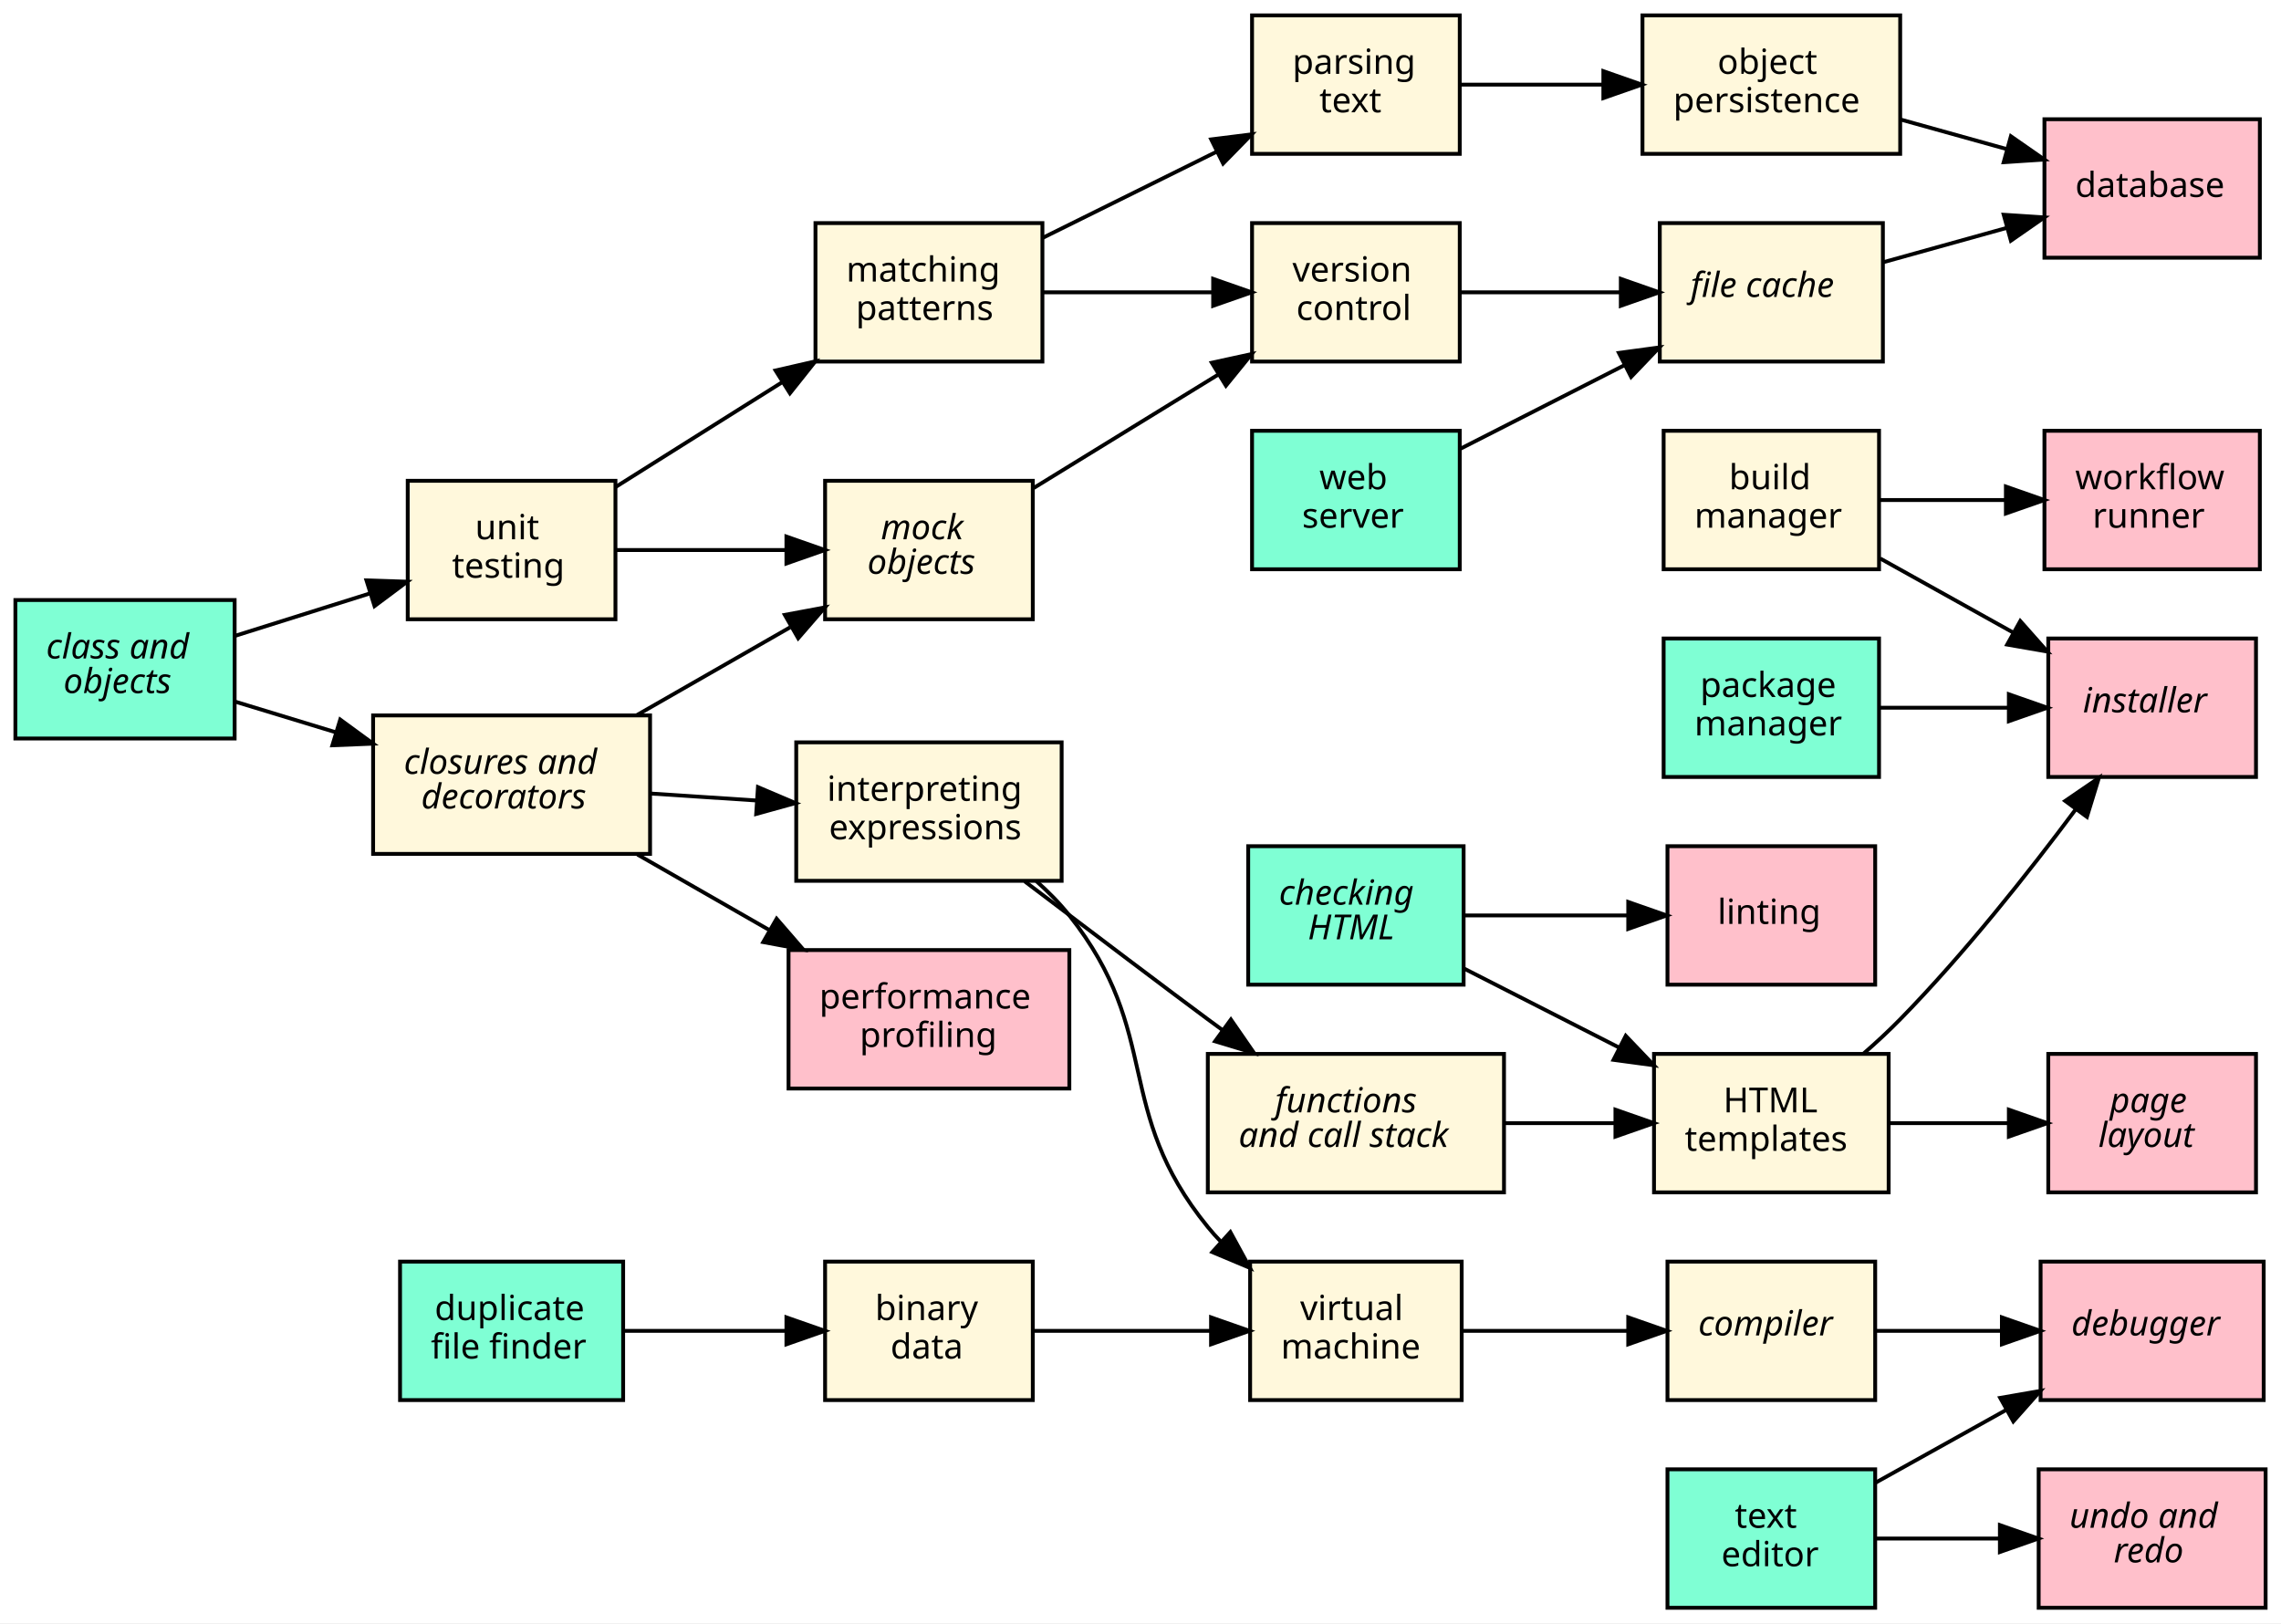
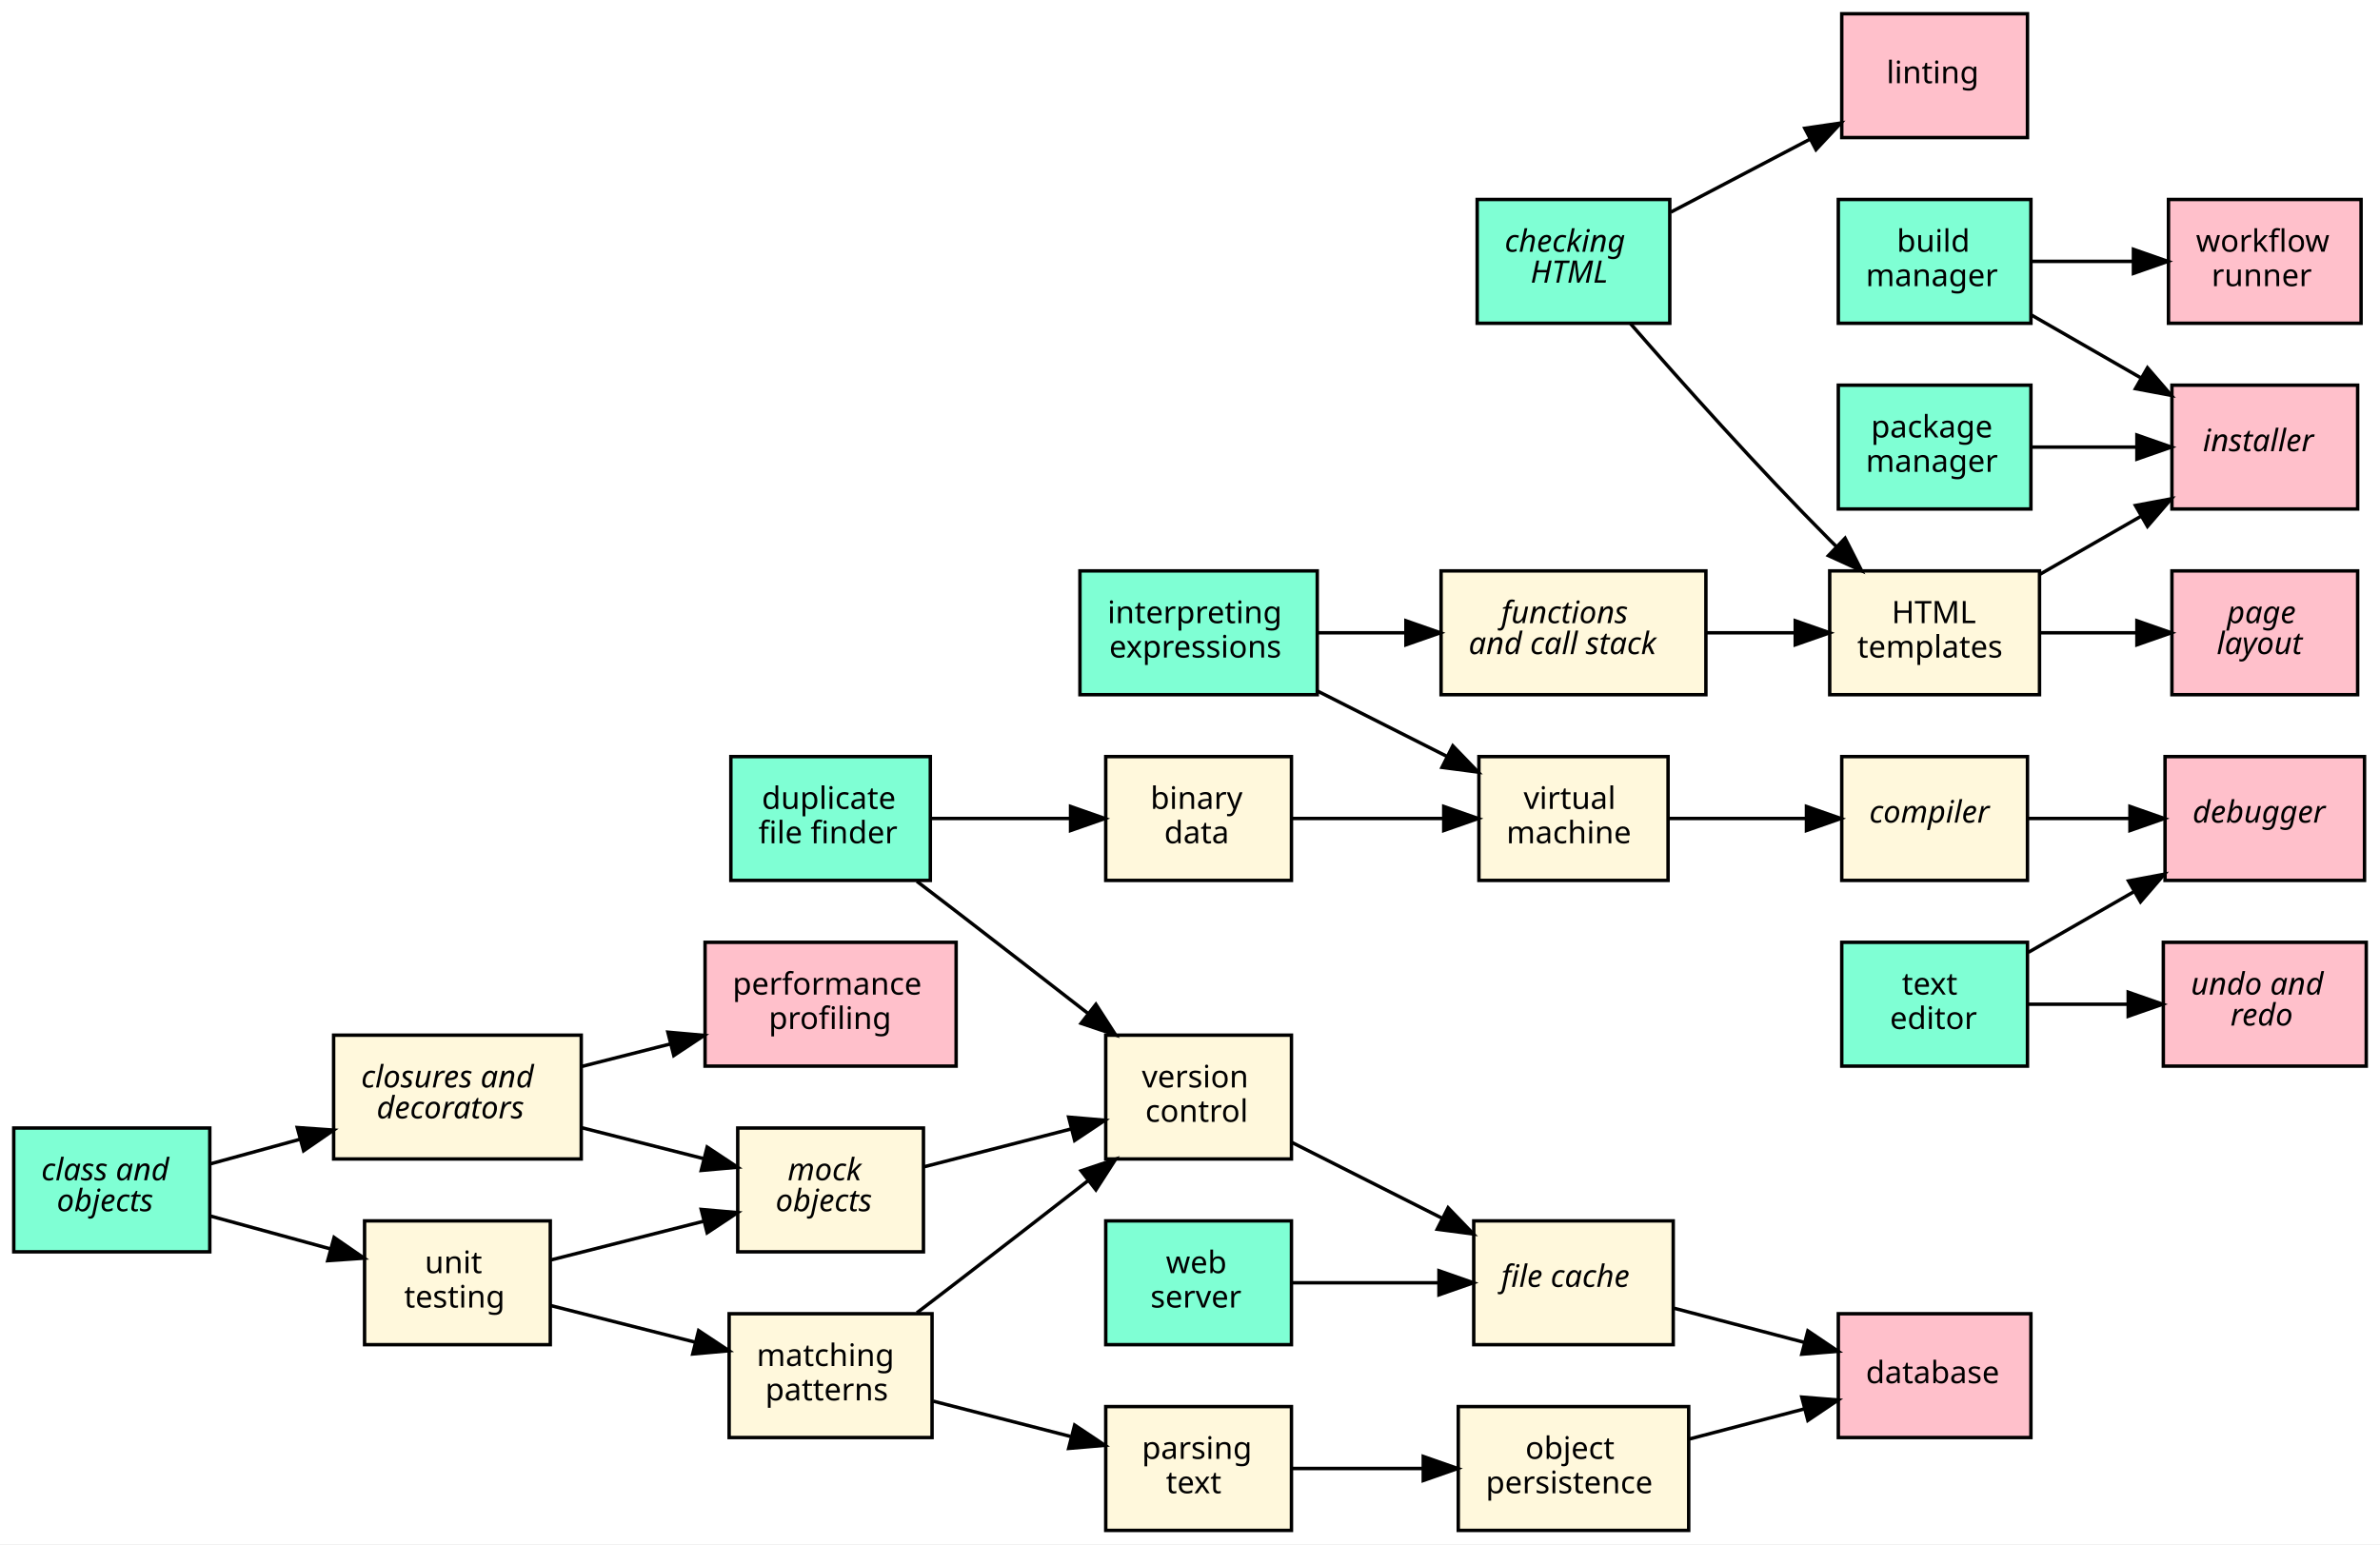
- <svg xmlns="http://www.w3.org/2000/svg" width="593pt" height="422pt" viewBox="0.00 0.00 593.00 422.00">
-   <g id="graph0" class="graph" transform="scale(1 1) rotate(0) translate(4 418)">
-     <polygon fill="white" stroke="none" points="-4,4 -4,-418 589,-418 589,4 -4,4" />
+ <svg xmlns="http://www.w3.org/2000/svg" width="692pt" height="449pt" viewBox="0.00 0.00 692.00 449.00">
+   <g id="graph0" class="graph" transform="scale(1 1) rotate(0) translate(4 445)">
+     <polygon fill="white" stroke="none" points="-4,4 -4,-445 688,-445 688,4 -4,4" />
    <g id="node1" class="node">
-       <polygon fill="cornsilk" stroke="black" points="375.5,-360 321.5,-360 321.5,-324 375.5,-324 375.5,-360" />
-       <text text-anchor="start" x="332" y="-344.8" font-family="Verdana" font-size="9.00">version</text>
-       <text text-anchor="start" x="333" y="-334.8" font-family="Verdana" font-size="9.00">control</text>
+       <polygon fill="cornsilk" stroke="black" points="371.5,-144 317.5,-144 317.5,-108 371.5,-108 371.5,-144" />
+       <text text-anchor="start" x="328" y="-128.8" font-family="Verdana" font-size="9.00">version</text>
+       <text text-anchor="start" x="329" y="-118.8" font-family="Verdana" font-size="9.00">control</text>
+     </g>
+     <g id="node9" class="node">
+       <polygon fill="aquamarine" stroke="black" points="266.5,-225 208.5,-225 208.5,-189 266.5,-189 266.5,-225" />
+       <text text-anchor="start" x="217.5" y="-209.8" font-family="Verdana" font-size="9.00">duplicate</text>
+       <text text-anchor="start" x="216.5" y="-199.8" font-family="Verdana" font-size="9.00">file finder</text>
+     </g>
+     <g id="edge1" class="edge">
+       <path fill="none" stroke="black" d="M312.42,-150.26C300.43,-159.59 286.6,-170.31 274,-180 270.32,-182.83 266.41,-185.82 262.59,-188.73" />
+       <polygon fill="black" stroke="black" points="314.64,-152.97 320.38,-144.06 310.34,-147.44 314.64,-152.97" />
    </g>
    <g id="node13" class="node">
-       <polygon fill="cornsilk" stroke="black" points="267,-360 208,-360 208,-324 267,-324 267,-360" />
-       <text text-anchor="start" x="216" y="-344.8" font-family="Verdana" font-size="9.00">matching</text>
-       <text text-anchor="start" x="218.5" y="-334.8" font-family="Verdana" font-size="9.00">patterns</text>
-     </g>
-     <g id="edge1" class="edge">
-       <path fill="none" stroke="black" d="M311.32,-342C296.93,-342 280.61,-342 267.07,-342" />
-       <polygon fill="black" stroke="black" points="311.39,-345.5 321.39,-342 311.39,-338.5 311.39,-345.5" />
+       <polygon fill="cornsilk" stroke="black" points="267,-63 208,-63 208,-27 267,-27 267,-63" />
+       <text text-anchor="start" x="216" y="-47.8" font-family="Verdana" font-size="9.00">matching</text>
+       <text text-anchor="start" x="218.5" y="-37.8" font-family="Verdana" font-size="9.00">patterns</text>
+     </g>
+     <g id="edge2" class="edge">
+       <path fill="none" stroke="black" d="M312.42,-101.74C300.43,-92.41 286.6,-81.69 274,-72 270.32,-69.17 266.41,-66.18 262.59,-63.27" />
+       <polygon fill="black" stroke="black" points="310.34,-104.56 320.38,-107.94 314.64,-99.03 310.34,-104.56" />
    </g>
    <g id="node19" class="node">
-       <polygon fill="cornsilk" stroke="black" points="264.5,-293 210.5,-293 210.5,-257 264.5,-257 264.5,-293" />
-       <text text-anchor="start" x="225" y="-277.8" font-family="Verdana" font-style="italic" font-size="9.00">mock</text>
-       <text text-anchor="start" x="221.5" y="-268.8" font-family="Verdana" font-style="italic" font-size="9.00">objects</text>
-     </g>
-     <g id="edge2" class="edge">
-       <path fill="none" stroke="black" d="M312.59,-320.54C297.07,-311 279.12,-299.97 264.77,-291.15" />
-       <polygon fill="black" stroke="black" points="311.04,-323.7 321.39,-325.95 314.71,-317.73 311.04,-323.7" />
+       <polygon fill="cornsilk" stroke="black" points="264.5,-117 210.5,-117 210.5,-81 264.5,-81 264.5,-117" />
+       <text text-anchor="start" x="225" y="-101.8" font-family="Verdana" font-style="italic" font-size="9.00">mock</text>
+       <text text-anchor="start" x="221.5" y="-92.8" font-family="Verdana" font-style="italic" font-size="9.00">objects</text>
+     </g>
+     <g id="edge3" class="edge">
+       <path fill="none" stroke="black" d="M307.44,-116.73C293.42,-113.12 277.66,-109.07 264.75,-105.75" />
+       <polygon fill="black" stroke="black" points="306.72,-120.16 317.27,-119.26 308.46,-113.38 306.72,-120.16" />
    </g>
    <g id="node2" class="node">
-       <polygon fill="cornsilk" stroke="black" points="264.5,-90 210.5,-90 210.5,-54 264.5,-54 264.5,-90" />
-       <text text-anchor="start" x="223.5" y="-74.8" font-family="Verdana" font-size="9.00">binary</text>
-       <text text-anchor="start" x="227.5" y="-64.8" font-family="Verdana" font-size="9.00">data</text>
-     </g>
-     <g id="node9" class="node">
-       <polygon fill="aquamarine" stroke="black" points="158,-90 100,-90 100,-54 158,-54 158,-90" />
-       <text text-anchor="start" x="109" y="-74.8" font-family="Verdana" font-size="9.00">duplicate</text>
-       <text text-anchor="start" x="108" y="-64.8" font-family="Verdana" font-size="9.00">file finder</text>
-     </g>
-     <g id="edge3" class="edge">
-       <path fill="none" stroke="black" d="M200.29,-72C186.48,-72 170.96,-72 158.02,-72" />
-       <polygon fill="black" stroke="black" points="200.45,-75.5 210.45,-72 200.45,-68.5 200.45,-75.5" />
+       <polygon fill="cornsilk" stroke="black" points="371.5,-225 317.5,-225 317.5,-189 371.5,-189 371.5,-225" />
+       <text text-anchor="start" x="330.5" y="-209.8" font-family="Verdana" font-size="9.00">binary</text>
+       <text text-anchor="start" x="334.5" y="-199.8" font-family="Verdana" font-size="9.00">data</text>
+     </g>
+     <g id="edge4" class="edge">
+       <path fill="none" stroke="black" d="M307.04,-207C293.78,-207 279.02,-207 266.6,-207" />
+       <polygon fill="black" stroke="black" points="307.27,-210.5 317.27,-207 307.27,-203.5 307.27,-210.5" />
    </g>
    <g id="node3" class="node">
-       <polygon fill="cornsilk" stroke="black" points="484.5,-306 428.5,-306 428.5,-270 484.5,-270 484.5,-306" />
-       <text text-anchor="start" x="445.5" y="-290.8" font-family="Verdana" font-size="9.00">build</text>
-       <text text-anchor="start" x="436.5" y="-280.8" font-family="Verdana" font-size="9.00">manager</text>
+       <polygon fill="aquamarine" stroke="black" points="586.5,-387 530.5,-387 530.5,-351 586.5,-351 586.5,-387" />
+       <text text-anchor="start" x="547.5" y="-371.8" font-family="Verdana" font-size="9.00">build</text>
+       <text text-anchor="start" x="538.5" y="-361.8" font-family="Verdana" font-size="9.00">manager</text>
    </g>
    <g id="node4" class="node">
-       <polygon fill="cornsilk" stroke="black" points="485.5,-360 427.5,-360 427.5,-324 485.5,-324 485.5,-360" />
-       <text text-anchor="start" x="435.5" y="-340.8" font-family="Verdana" font-style="italic" font-size="9.00">file cache</text>
-     </g>
-     <g id="edge4" class="edge">
-       <path fill="none" stroke="black" d="M417.16,-342C403.35,-342 388.1,-342 375.57,-342" />
-       <polygon fill="black" stroke="black" points="417.37,-345.5 427.37,-342 417.37,-338.5 417.37,-345.5" />
+       <polygon fill="cornsilk" stroke="black" points="482.5,-90 424.5,-90 424.5,-54 482.5,-54 482.5,-90" />
+       <text text-anchor="start" x="432.5" y="-70.8" font-family="Verdana" font-style="italic" font-size="9.00">file cache</text>
+     </g>
+     <g id="edge5" class="edge">
+       <path fill="none" stroke="black" d="M415.23,-90.81C400.83,-98.08 384.7,-106.21 371.59,-112.83" />
+       <polygon fill="black" stroke="black" points="417.04,-93.82 424.39,-86.19 413.88,-87.57 417.04,-93.82" />
    </g>
    <g id="node25" class="node">
-       <polygon fill="aquamarine" stroke="black" points="375.5,-306 321.5,-306 321.5,-270 375.5,-270 375.5,-306" />
-       <text text-anchor="start" x="339" y="-290.8" font-family="Verdana" font-size="9.00">web</text>
-       <text text-anchor="start" x="334.5" y="-280.8" font-family="Verdana" font-size="9.00">server</text>
-     </g>
-     <g id="edge5" class="edge">
-       <path fill="none" stroke="black" d="M418.38,-323.09C404.25,-315.89 388.46,-307.85 375.57,-301.28" />
-       <polygon fill="black" stroke="black" points="416.87,-326.25 427.37,-327.67 420.05,-320.01 416.87,-326.25" />
+       <polygon fill="aquamarine" stroke="black" points="371.5,-90 317.5,-90 317.5,-54 371.5,-54 371.5,-90" />
+       <text text-anchor="start" x="335" y="-74.8" font-family="Verdana" font-size="9.00">web</text>
+       <text text-anchor="start" x="330.5" y="-64.8" font-family="Verdana" font-size="9.00">server</text>
+     </g>
+     <g id="edge6" class="edge">
+       <path fill="none" stroke="black" d="M413.99,-72C399.91,-72 384.33,-72 371.59,-72" />
+       <polygon fill="black" stroke="black" points="414.39,-75.5 424.39,-72 414.39,-68.5 414.39,-75.5" />
    </g>
    <g id="node5" class="node">
-       <polygon fill="aquamarine" stroke="black" points="376.5,-198 320.5,-198 320.5,-162 376.5,-162 376.5,-198" />
-       <text text-anchor="start" x="328.5" y="-182.8" font-family="Verdana" font-style="italic" font-size="9.00">checking</text>
-       <text text-anchor="start" x="336" y="-173.8" font-family="Verdana" font-style="italic" font-size="9.00">HTML</text>
+       <polygon fill="aquamarine" stroke="black" points="481.5,-387 425.5,-387 425.5,-351 481.5,-351 481.5,-387" />
+       <text text-anchor="start" x="433.5" y="-371.8" font-family="Verdana" font-style="italic" font-size="9.00">checking</text>
+       <text text-anchor="start" x="441" y="-362.8" font-family="Verdana" font-style="italic" font-size="9.00">HTML</text>
    </g>
    <g id="node6" class="node">
-       <polygon fill="cornsilk" stroke="black" points="483.5,-90 429.5,-90 429.5,-54 483.5,-54 483.5,-90" />
-       <text text-anchor="start" x="437.5" y="-70.8" font-family="Verdana" font-style="italic" font-size="9.00">compiler</text>
+       <polygon fill="cornsilk" stroke="black" points="585.5,-225 531.5,-225 531.5,-189 585.5,-189 585.5,-225" />
+       <text text-anchor="start" x="539.5" y="-205.8" font-family="Verdana" font-style="italic" font-size="9.00">compiler</text>
    </g>
    <g id="node29" class="node">
-       <polygon fill="cornsilk" stroke="black" points="376,-90 321,-90 321,-54 376,-54 376,-90" />
-       <text text-anchor="start" x="334" y="-74.8" font-family="Verdana" font-size="9.00">virtual</text>
-       <text text-anchor="start" x="329" y="-64.8" font-family="Verdana" font-size="9.00">machine</text>
-     </g>
-     <g id="edge6" class="edge">
-       <path fill="none" stroke="black" d="M418.95,-72C404.88,-72 389.1,-72 376.14,-72" />
-       <polygon fill="black" stroke="black" points="419.3,-75.5 429.3,-72 419.3,-68.5 419.3,-75.5" />
+       <polygon fill="cornsilk" stroke="black" points="481,-225 426,-225 426,-189 481,-189 481,-225" />
+       <text text-anchor="start" x="439" y="-209.8" font-family="Verdana" font-size="9.00">virtual</text>
+       <text text-anchor="start" x="434" y="-199.8" font-family="Verdana" font-size="9.00">machine</text>
+     </g>
+     <g id="edge7" class="edge">
+       <path fill="none" stroke="black" d="M521.05,-207C507.87,-207 493.24,-207 481.07,-207" />
+       <polygon fill="black" stroke="black" points="521.24,-210.5 531.24,-207 521.24,-203.5 521.24,-210.5" />
    </g>
    <g id="node7" class="node">
-       <polygon fill="pink" stroke="black" points="584.5,-90 526.5,-90 526.5,-54 584.5,-54 584.5,-90" />
-       <text text-anchor="start" x="534.5" y="-70.8" font-family="Verdana" font-style="italic" font-size="9.00">debugger</text>
+       <polygon fill="pink" stroke="black" points="683.5,-225 625.5,-225 625.5,-189 683.5,-189 683.5,-225" />
+       <text text-anchor="start" x="633.5" y="-205.8" font-family="Verdana" font-style="italic" font-size="9.00">debugger</text>
+     </g>
+     <g id="edge10" class="edge">
+       <path fill="none" stroke="black" d="M615.24,-207C605.34,-207 594.89,-207 585.75,-207" />
+       <polygon fill="black" stroke="black" points="615.3,-210.5 625.3,-207 615.3,-203.5 615.3,-210.5" />
+     </g>
+     <g id="node10" class="node">
+       <polygon fill="aquamarine" stroke="black" points="585.5,-171 531.5,-171 531.5,-135 585.5,-135 585.5,-171" />
+       <text text-anchor="start" x="549" y="-155.8" font-family="Verdana" font-size="9.00">text</text>
+       <text text-anchor="start" x="545.5" y="-145.8" font-family="Verdana" font-size="9.00">editor</text>
+     </g>
+     <g id="edge11" class="edge">
+       <path fill="none" stroke="black" d="M616.49,-185.74C606.22,-179.84 595.28,-173.55 585.75,-168.08" />
+       <polygon fill="black" stroke="black" points="614.88,-188.85 625.3,-190.8 618.37,-182.78 614.88,-188.85" />
+     </g>
+     <g id="node8" class="node">
+       <polygon fill="pink" stroke="black" points="586.5,-63 530.5,-63 530.5,-27 586.5,-27 586.5,-63" />
+       <text text-anchor="start" x="538.5" y="-42.8" font-family="Verdana" font-size="9.00">database</text>
+     </g>
+     <g id="edge8" class="edge">
+       <path fill="none" stroke="black" d="M520.76,-54.63C508.28,-57.9 494.54,-61.5 482.82,-64.58" />
+       <polygon fill="black" stroke="black" points="521.65,-58.02 530.44,-52.09 519.88,-51.24 521.65,-58.02" />
+     </g>
+     <g id="node24" class="node">
+       <polygon fill="cornsilk" stroke="black" points="487,-36 420,-36 420,0 487,0 487,-36" />
+       <text text-anchor="start" x="439.5" y="-20.8" font-family="Verdana" font-size="9.00">object</text>
+       <text text-anchor="start" x="428" y="-10.8" font-family="Verdana" font-size="9.00">persistence</text>
    </g>
    <g id="edge9" class="edge">
-       <path fill="none" stroke="black" d="M516.23,-72C505.25,-72 493.55,-72 483.5,-72" />
-       <polygon fill="black" stroke="black" points="516.44,-75.5 526.44,-72 516.44,-68.5 516.44,-75.5" />
-     </g>
-     <g id="node10" class="node">
-       <polygon fill="aquamarine" stroke="black" points="483.5,-36 429.5,-36 429.5,0 483.5,0 483.5,-36" />
-       <text text-anchor="start" x="447" y="-20.8" font-family="Verdana" font-size="9.00">text</text>
-       <text text-anchor="start" x="443.5" y="-10.8" font-family="Verdana" font-size="9.00">editor</text>
-     </g>
-     <g id="edge10" class="edge">
-       <path fill="none" stroke="black" d="M517.58,-51.45C506.22,-45.12 493.96,-38.3 483.5,-32.47" />
-       <polygon fill="black" stroke="black" points="516,-54.57 526.44,-56.38 519.41,-48.46 516,-54.57" />
-     </g>
-     <g id="node8" class="node">
-       <polygon fill="pink" stroke="black" points="583.5,-387 527.5,-387 527.5,-351 583.5,-351 583.5,-387" />
-       <text text-anchor="start" x="535.5" y="-366.8" font-family="Verdana" font-size="9.00">database</text>
-     </g>
-     <g id="edge7" class="edge">
-       <path fill="none" stroke="black" d="M517.65,-358.74C507.07,-355.8 495.7,-352.63 485.73,-349.86" />
-       <polygon fill="black" stroke="black" points="516.91,-362.17 527.48,-361.48 518.78,-355.43 516.91,-362.17" />
-     </g>
-     <g id="node24" class="node">
-       <polygon fill="cornsilk" stroke="black" points="490,-414 423,-414 423,-378 490,-378 490,-414" />
-       <text text-anchor="start" x="442.5" y="-398.8" font-family="Verdana" font-size="9.00">object</text>
-       <text text-anchor="start" x="431" y="-388.8" font-family="Verdana" font-size="9.00">persistence</text>
-     </g>
-     <g id="edge8" class="edge">
-       <path fill="none" stroke="black" d="M517.62,-379.26C508.61,-381.77 499.04,-384.44 490.24,-386.89" />
-       <polygon fill="black" stroke="black" points="518.78,-382.57 527.48,-376.52 516.91,-375.83 518.78,-382.57" />
+       <path fill="none" stroke="black" d="M520.74,-35.36C509.81,-32.5 497.91,-29.38 487.25,-26.59" />
+       <polygon fill="black" stroke="black" points="519.88,-38.76 530.44,-37.91 521.65,-31.98 519.88,-38.76" />
    </g>
    <g id="node11" class="node">
-       <polygon fill="pink" stroke="black" points="583.5,-306 527.5,-306 527.5,-270 583.5,-270 583.5,-306" />
-       <text text-anchor="start" x="535.5" y="-290.8" font-family="Verdana" font-size="9.00">workflow</text>
-       <text text-anchor="start" x="540" y="-280.8" font-family="Verdana" font-size="9.00">runner</text>
-     </g>
-     <g id="edge11" class="edge">
-       <path fill="none" stroke="black" d="M517.39,-288C506.52,-288 494.84,-288 484.71,-288" />
-       <polygon fill="black" stroke="black" points="517.48,-291.5 527.48,-288 517.48,-284.5 517.48,-291.5" />
+       <polygon fill="pink" stroke="black" points="682.5,-387 626.5,-387 626.5,-351 682.5,-351 682.5,-387" />
+       <text text-anchor="start" x="634.5" y="-371.8" font-family="Verdana" font-size="9.00">workflow</text>
+       <text text-anchor="start" x="639" y="-361.8" font-family="Verdana" font-size="9.00">runner</text>
+     </g>
+     <g id="edge12" class="edge">
+       <path fill="none" stroke="black" d="M616.29,-369C606.39,-369 595.88,-369 586.63,-369" />
+       <polygon fill="black" stroke="black" points="616.31,-372.5 626.31,-369 616.31,-365.5 616.31,-372.5" />
    </g>
    <g id="node12" class="node">
-       <polygon fill="cornsilk" stroke="black" points="387,-144 310,-144 310,-108 387,-108 387,-144" />
-       <text text-anchor="start" x="327.5" y="-128.8" font-family="Verdana" font-style="italic" font-size="9.00">functions</text>
-       <text text-anchor="start" x="318" y="-119.8" font-family="Verdana" font-style="italic" font-size="9.00">and call stack</text>
+       <polygon fill="cornsilk" stroke="black" points="492,-279 415,-279 415,-243 492,-243 492,-279" />
+       <text text-anchor="start" x="432.5" y="-263.8" font-family="Verdana" font-style="italic" font-size="9.00">functions</text>
+       <text text-anchor="start" x="423" y="-254.8" font-family="Verdana" font-style="italic" font-size="9.00">and call stack</text>
    </g>
    <g id="node15" class="node">
-       <polygon fill="cornsilk" stroke="black" points="272,-225 203,-225 203,-189 272,-189 272,-225" />
-       <text text-anchor="start" x="211" y="-209.8" font-family="Verdana" font-size="9.00">interpreting</text>
-       <text text-anchor="start" x="211.5" y="-199.8" font-family="Verdana" font-size="9.00">expressions</text>
-     </g>
-     <g id="edge12" class="edge">
-       <path fill="none" stroke="black" d="M313.69,-150.29C312.45,-151.2 311.21,-152.11 310,-153 300.99,-159.65 279.49,-175.9 262.41,-188.85" />
-       <polygon fill="black" stroke="black" points="316,-152.94 322.03,-144.22 311.88,-147.28 316,-152.94" />
+       <polygon fill="aquamarine" stroke="black" points="379,-279 310,-279 310,-243 379,-243 379,-279" />
+       <text text-anchor="start" x="318" y="-263.8" font-family="Verdana" font-size="9.00">interpreting</text>
+       <text text-anchor="start" x="318.5" y="-253.8" font-family="Verdana" font-size="9.00">expressions</text>
+     </g>
+     <g id="edge13" class="edge">
+       <path fill="none" stroke="black" d="M404.55,-261C396.04,-261 387.33,-261 379.32,-261" />
+       <polygon fill="black" stroke="black" points="404.78,-264.5 414.78,-261 404.78,-257.5 404.78,-264.5" />
    </g>
    <g id="node27" class="node">
-       <polygon fill="cornsilk" stroke="black" points="156,-293 102,-293 102,-257 156,-257 156,-293" />
-       <text text-anchor="start" x="119.5" y="-277.8" font-family="Verdana" font-size="9.00">unit</text>
-       <text text-anchor="start" x="113.5" y="-267.8" font-family="Verdana" font-size="9.00">testing</text>
-     </g>
-     <g id="edge13" class="edge">
-       <path fill="none" stroke="black" d="M199.33,-318.62C185.06,-309.64 169.08,-299.59 156.06,-291.4" />
-       <polygon fill="black" stroke="black" points="197.63,-321.68 207.96,-324.05 201.36,-315.76 197.63,-321.68" />
+       <polygon fill="cornsilk" stroke="black" points="156,-90 102,-90 102,-54 156,-54 156,-90" />
+       <text text-anchor="start" x="119.5" y="-74.8" font-family="Verdana" font-size="9.00">unit</text>
+       <text text-anchor="start" x="113.5" y="-64.8" font-family="Verdana" font-size="9.00">testing</text>
+     </g>
+     <g id="edge14" class="edge">
+       <path fill="none" stroke="black" d="M198.12,-54.73C184.16,-58.27 168.71,-62.19 156.06,-65.39" />
+       <polygon fill="black" stroke="black" points="199.13,-58.09 207.96,-52.24 197.41,-51.3 199.13,-58.09" />
    </g>
    <g id="node14" class="node">
-       <polygon fill="pink" stroke="black" points="582.5,-252 528.5,-252 528.5,-216 582.5,-216 582.5,-252" />
-       <text text-anchor="start" x="537.5" y="-232.8" font-family="Verdana" font-style="italic" font-size="9.00">installer</text>
-     </g>
-     <g id="edge14" class="edge">
-       <path fill="none" stroke="black" d="M519.39,-253.54C507.99,-259.89 495.53,-266.83 484.79,-272.81" />
-       <polygon fill="black" stroke="black" points="521.22,-256.54 528.25,-248.61 517.81,-250.42 521.22,-256.54" />
+       <polygon fill="pink" stroke="black" points="681.5,-333 627.5,-333 627.5,-297 681.5,-297 681.5,-333" />
+       <text text-anchor="start" x="636.5" y="-313.8" font-family="Verdana" font-style="italic" font-size="9.00">installer</text>
+     </g>
+     <g id="edge15" class="edge">
+       <path fill="none" stroke="black" d="M618.34,-335.2C607.82,-341.24 596.44,-347.78 586.53,-353.47" />
+       <polygon fill="black" stroke="black" points="620.39,-338.06 627.32,-330.04 616.9,-331.99 620.39,-338.06" />
    </g>
    <g id="node21" class="node">
-       <polygon fill="aquamarine" stroke="black" points="484.5,-252 428.5,-252 428.5,-216 484.5,-216 484.5,-252" />
-       <text text-anchor="start" x="438" y="-236.8" font-family="Verdana" font-size="9.00">package</text>
-       <text text-anchor="start" x="436.5" y="-226.8" font-family="Verdana" font-size="9.00">manager</text>
-     </g>
-     <g id="edge15" class="edge">
-       <path fill="none" stroke="black" d="M518.03,-234C507.01,-234 495.1,-234 484.79,-234" />
-       <polygon fill="black" stroke="black" points="518.25,-237.5 528.25,-234 518.25,-230.5 518.25,-237.5" />
+       <polygon fill="aquamarine" stroke="black" points="586.5,-333 530.5,-333 530.5,-297 586.5,-297 586.5,-333" />
+       <text text-anchor="start" x="540" y="-317.8" font-family="Verdana" font-size="9.00">package</text>
+       <text text-anchor="start" x="538.5" y="-307.8" font-family="Verdana" font-size="9.00">manager</text>
+     </g>
+     <g id="edge16" class="edge">
+       <path fill="none" stroke="black" d="M617.06,-315C606.9,-315 596.04,-315 586.53,-315" />
+       <polygon fill="black" stroke="black" points="617.32,-318.5 627.32,-315 617.32,-311.5 617.32,-318.5" />
    </g>
    <g id="node26" class="node">
-       <polygon fill="cornsilk" stroke="black" points="487,-144 426,-144 426,-108 487,-108 487,-144" />
-       <text text-anchor="start" x="444" y="-128.8" font-family="Verdana" font-size="9.00">HTML</text>
-       <text text-anchor="start" x="434" y="-118.8" font-family="Verdana" font-size="9.00">templates</text>
-     </g>
-     <g id="edge16" class="edge">
-       <path fill="none" stroke="black" d="M535.68,-207.64C523.45,-191.23 506.71,-170.06 490,-153 487.02,-149.96 483.73,-146.91 480.41,-144.02" />
-       <polygon fill="black" stroke="black" points="532.9,-209.77 541.65,-215.75 538.54,-205.62 532.9,-209.77" />
+       <polygon fill="cornsilk" stroke="black" points="589,-279 528,-279 528,-243 589,-243 589,-279" />
+       <text text-anchor="start" x="546" y="-263.8" font-family="Verdana" font-size="9.00">HTML</text>
+       <text text-anchor="start" x="536" y="-253.8" font-family="Verdana" font-size="9.00">templates</text>
+     </g>
+     <g id="edge17" class="edge">
+       <path fill="none" stroke="black" d="M618.38,-294.82C608.77,-289.31 598.46,-283.38 589.19,-278.05" />
+       <polygon fill="black" stroke="black" points="616.9,-298.01 627.32,-299.96 620.39,-291.94 616.9,-298.01" />
+     </g>
+     <g id="node16" class="node">
+       <polygon fill="pink" stroke="black" points="681.5,-279 627.5,-279 627.5,-243 681.5,-243 681.5,-279" />
+       <text text-anchor="start" x="643.5" y="-263.8" font-family="Verdana" font-style="italic" font-size="9.00">page</text>
+       <text text-anchor="start" x="640.5" y="-254.8" font-family="Verdana" font-style="italic" font-size="9.00">layout</text>
+     </g>
+     <g id="edge18" class="edge">
+       <path fill="none" stroke="black" d="M617.19,-261C607.92,-261 598.08,-261 589.19,-261" />
+       <polygon fill="black" stroke="black" points="617.32,-264.5 627.32,-261 617.32,-257.5 617.32,-264.5" />
+     </g>
+     <g id="node17" class="node">
+       <polygon fill="pink" stroke="black" points="585.5,-441 531.5,-441 531.5,-405 585.5,-405 585.5,-441" />
+       <text text-anchor="start" x="544.5" y="-420.8" font-family="Verdana" font-size="9.00">linting</text>
+     </g>
+     <g id="edge19" class="edge">
+       <path fill="none" stroke="black" d="M522.37,-404.58C509.11,-397.63 494.23,-389.83 481.79,-383.31" />
+       <polygon fill="black" stroke="black" points="520.76,-407.69 531.24,-409.23 524.01,-401.49 520.76,-407.69" />
    </g>
    <g id="node18" class="node">
-       <polygon fill="cornsilk" stroke="black" points="165,-232 93,-232 93,-196 165,-196 165,-232" />
-       <text text-anchor="start" x="101" y="-216.8" font-family="Verdana" font-style="italic" font-size="9.00">closures and</text>
-       <text text-anchor="start" x="105.5" y="-207.8" font-family="Verdana" font-style="italic" font-size="9.00">decorators</text>
-     </g>
-     <g id="edge17" class="edge">
-       <path fill="none" stroke="black" d="M192.72,-209.88C183.6,-210.48 174.09,-211.1 165.32,-211.68" />
-       <polygon fill="black" stroke="black" points="193.05,-213.36 202.8,-209.21 192.59,-206.38 193.05,-213.36" />
-     </g>
-     <g id="node16" class="node">
-       <polygon fill="pink" stroke="black" points="582.5,-144 528.5,-144 528.5,-108 582.5,-108 582.5,-144" />
-       <text text-anchor="start" x="544.5" y="-128.8" font-family="Verdana" font-style="italic" font-size="9.00">page</text>
-       <text text-anchor="start" x="541.5" y="-119.8" font-family="Verdana" font-style="italic" font-size="9.00">layout</text>
-     </g>
-     <g id="edge18" class="edge">
-       <path fill="none" stroke="black" d="M518.01,-126C507.84,-126 496.92,-126 487.2,-126" />
-       <polygon fill="black" stroke="black" points="518.25,-129.5 528.25,-126 518.25,-122.5 518.25,-129.5" />
-     </g>
-     <g id="node17" class="node">
-       <polygon fill="pink" stroke="black" points="483.5,-198 429.5,-198 429.5,-162 483.5,-162 483.5,-198" />
-       <text text-anchor="start" x="442.5" y="-177.8" font-family="Verdana" font-size="9.00">linting</text>
-     </g>
-     <g id="edge19" class="edge">
-       <path fill="none" stroke="black" d="M419.03,-180C405.08,-180 389.42,-180 376.51,-180" />
-       <polygon fill="black" stroke="black" points="419.3,-183.5 429.3,-180 419.3,-176.5 419.3,-183.5" />
+       <polygon fill="cornsilk" stroke="black" points="165,-144 93,-144 93,-108 165,-108 165,-144" />
+       <text text-anchor="start" x="101" y="-128.8" font-family="Verdana" font-style="italic" font-size="9.00">closures and</text>
+       <text text-anchor="start" x="105.5" y="-119.8" font-family="Verdana" font-style="italic" font-size="9.00">decorators</text>
    </g>
    <g id="node20" class="node">
-       <polygon fill="aquamarine" stroke="black" points="57,-262 0,-262 0,-226 57,-226 57,-262" />
-       <text text-anchor="start" x="8" y="-246.8" font-family="Verdana" font-style="italic" font-size="9.00">class and</text>
-       <text text-anchor="start" x="12.5" y="-237.8" font-family="Verdana" font-style="italic" font-size="9.00">objects</text>
+       <polygon fill="aquamarine" stroke="black" points="57,-117 0,-117 0,-81 57,-81 57,-117" />
+       <text text-anchor="start" x="8" y="-101.8" font-family="Verdana" font-style="italic" font-size="9.00">class and</text>
+       <text text-anchor="start" x="12.5" y="-92.8" font-family="Verdana" font-style="italic" font-size="9.00">objects</text>
    </g>
    <g id="edge20" class="edge">
-       <path fill="none" stroke="black" d="M83.18,-227.65C74.35,-230.34 65.34,-233.08 57.28,-235.54" />
-       <polygon fill="black" stroke="black" points="84.45,-230.92 93,-224.66 82.41,-224.23 84.45,-230.92" />
+       <path fill="none" stroke="black" d="M83.18,-113.71C74.35,-111.29 65.34,-108.82 57.28,-106.61" />
+       <polygon fill="black" stroke="black" points="82.43,-117.14 93,-116.4 84.28,-110.39 82.43,-117.14" />
    </g>
    <g id="edge21" class="edge">
-       <path fill="none" stroke="black" d="M201.4,-254.9C188.52,-247.52 174.02,-239.21 161.48,-232.03" />
-       <polygon fill="black" stroke="black" points="200.03,-258.14 210.45,-260.08 203.51,-252.07 200.03,-258.14" />
+       <path fill="none" stroke="black" d="M200.71,-108.07C189.21,-110.99 176.48,-114.22 165.03,-117.12" />
+       <polygon fill="black" stroke="black" points="201.61,-111.46 210.45,-105.6 199.89,-104.67 201.61,-111.46" />
    </g>
    <g id="edge22" class="edge">
-       <path fill="none" stroke="black" d="M200.3,-275C185.82,-275 169.45,-275 156.15,-275" />
-       <polygon fill="black" stroke="black" points="200.45,-278.5 210.45,-275 200.45,-271.5 200.45,-278.5" />
+       <path fill="none" stroke="black" d="M200.72,-89.93C186.13,-86.23 169.58,-82.03 156.15,-78.63" />
+       <polygon fill="black" stroke="black" points="199.89,-93.33 210.45,-92.4 201.61,-86.54 199.89,-93.33" />
    </g>
    <g id="node22" class="node">
-       <polygon fill="cornsilk" stroke="black" points="375.5,-414 321.5,-414 321.5,-378 375.5,-378 375.5,-414" />
-       <text text-anchor="start" x="332" y="-398.8" font-family="Verdana" font-size="9.00">parsing</text>
-       <text text-anchor="start" x="339" y="-388.8" font-family="Verdana" font-size="9.00">text</text>
+       <polygon fill="cornsilk" stroke="black" points="371.5,-36 317.5,-36 317.5,0 371.5,0 371.5,-36" />
+       <text text-anchor="start" x="328" y="-20.8" font-family="Verdana" font-size="9.00">parsing</text>
+       <text text-anchor="start" x="335" y="-10.8" font-family="Verdana" font-size="9.00">text</text>
    </g>
    <g id="edge23" class="edge">
-       <path fill="none" stroke="black" d="M312.16,-378.49C297.57,-371.26 280.87,-362.99 267.07,-356.16" />
-       <polygon fill="black" stroke="black" points="310.88,-381.76 321.39,-383.07 313.98,-375.49 310.88,-381.76" />
+       <path fill="none" stroke="black" d="M307.21,-27.33C294.17,-30.68 279.66,-34.42 267.34,-37.58" />
+       <polygon fill="black" stroke="black" points="308.46,-30.62 317.27,-24.74 306.72,-23.84 308.46,-30.62" />
    </g>
    <g id="node23" class="node">
      <polygon fill="pink" stroke="black" points="274,-171 201,-171 201,-135 274,-135 274,-171" />
      <text text-anchor="start" x="209" y="-155.8" font-family="Verdana" font-size="9.00">performance</text>
      <text text-anchor="start" x="219.5" y="-145.8" font-family="Verdana" font-size="9.00">profiling</text>
    </g>
    <g id="edge24" class="edge">
-       <path fill="none" stroke="black" d="M195.96,-176.22C184.63,-182.71 172.47,-189.67 161.73,-195.83" />
-       <polygon fill="black" stroke="black" points="197.9,-179.14 204.83,-171.14 194.42,-173.07 197.9,-179.14" />
+       <path fill="none" stroke="black" d="M190.82,-141.42C182.21,-139.24 173.34,-136.99 165.12,-134.9" />
+       <polygon fill="black" stroke="black" points="190.19,-144.87 200.74,-143.93 191.91,-138.08 190.19,-144.87" />
    </g>
    <g id="edge25" class="edge">
-       <path fill="none" stroke="black" d="M412.54,-396C399.99,-396 386.66,-396 375.51,-396" />
-       <polygon fill="black" stroke="black" points="412.83,-399.5 422.83,-396 412.83,-392.5 412.83,-399.5" />
+       <path fill="none" stroke="black" d="M409.71,-18C396.8,-18 383.02,-18 371.55,-18" />
+       <polygon fill="black" stroke="black" points="409.82,-21.5 419.82,-18 409.82,-14.5 409.82,-21.5" />
    </g>
    <g id="edge26" class="edge">
-       <path fill="none" stroke="black" d="M416.98,-145.62C403.63,-152.43 388.94,-159.91 376.69,-166.15" />
-       <polygon fill="black" stroke="black" points="418.65,-148.7 425.97,-141.04 415.47,-142.46 418.65,-148.7" />
+       <path fill="none" stroke="black" d="M529.96,-286.05C529.3,-286.7 528.64,-287.35 528,-288 507.23,-308.86 484.67,-334.15 470.1,-350.86" />
+       <polygon fill="black" stroke="black" points="532.47,-288.5 537.27,-279.05 527.63,-283.44 532.47,-288.5" />
    </g>
    <g id="edge27" class="edge">
-       <path fill="none" stroke="black" d="M415.74,-126C406.39,-126 396.46,-126 387.21,-126" />
-       <polygon fill="black" stroke="black" points="415.97,-129.5 425.97,-126 415.97,-122.5 415.97,-129.5" />
+       <path fill="none" stroke="black" d="M517.93,-261C509.45,-261 500.52,-261 492.11,-261" />
+       <polygon fill="black" stroke="black" points="517.98,-264.5 527.98,-261 517.98,-257.5 517.98,-264.5" />
    </g>
    <g id="edge28" class="edge">
-       <path fill="none" stroke="black" d="M92.08,-263.69C80.55,-260.07 67.98,-256.11 57.14,-252.7" />
-       <polygon fill="black" stroke="black" points="91.27,-267.11 101.86,-266.77 93.37,-260.43 91.27,-267.11" />
+       <path fill="none" stroke="black" d="M92.08,-81.85C80.55,-85.01 67.98,-88.45 57.14,-91.42" />
+       <polygon fill="black" stroke="black" points="93.14,-85.18 101.86,-79.16 91.29,-78.43 93.14,-85.18" />
    </g>
    <g id="node28" class="node">
-       <polygon fill="pink" stroke="black" points="585,-36 526,-36 526,0 585,0 585,-36" />
-       <text text-anchor="start" x="534" y="-20.8" font-family="Verdana" font-style="italic" font-size="9.00">undo and</text>
-       <text text-anchor="start" x="545.5" y="-11.8" font-family="Verdana" font-style="italic" font-size="9.00">redo</text>
+       <polygon fill="pink" stroke="black" points="684,-171 625,-171 625,-135 684,-135 684,-171" />
+       <text text-anchor="start" x="633" y="-155.8" font-family="Verdana" font-style="italic" font-size="9.00">undo and</text>
+       <text text-anchor="start" x="644.5" y="-146.8" font-family="Verdana" font-style="italic" font-size="9.00">redo</text>
    </g>
    <g id="edge29" class="edge">
-       <path fill="none" stroke="black" d="M515.82,-18C504.98,-18 493.47,-18 483.56,-18" />
-       <polygon fill="black" stroke="black" points="515.92,-21.5 525.92,-18 515.92,-14.5 515.92,-21.5" />
+       <path fill="none" stroke="black" d="M614.54,-153C604.86,-153 594.71,-153 585.8,-153" />
+       <polygon fill="black" stroke="black" points="614.79,-156.5 624.79,-153 614.79,-149.5 614.79,-156.5" />
    </g>
    <g id="edge30" class="edge">
-       <path fill="none" stroke="black" d="M310.73,-72C295.56,-72 278.34,-72 264.51,-72" />
-       <polygon fill="black" stroke="black" points="310.84,-75.5 320.84,-72 310.84,-68.5 310.84,-75.5" />
+       <path fill="none" stroke="black" d="M415.6,-207C401.08,-207 384.76,-207 371.51,-207" />
+       <polygon fill="black" stroke="black" points="415.78,-210.5 425.78,-207 415.78,-203.5 415.78,-210.5" />
    </g>
    <g id="edge31" class="edge">
-       <path fill="none" stroke="black" d="M313.46,-95.12C312.24,-96.38 311.08,-97.67 310,-99 285.15,-129.57 298.45,-149.11 274,-180 271.5,-183.16 268.55,-186.15 265.44,-188.9" />
-       <polygon fill="black" stroke="black" points="315.86,-97.67 320.94,-88.37 311.17,-92.47 315.86,-97.67" />
+       <path fill="none" stroke="black" d="M416.81,-225.01C404.67,-231.14 391.15,-237.96 379.17,-244.01" />
+       <polygon fill="black" stroke="black" points="418.42,-228.12 425.78,-220.49 415.27,-221.87 418.42,-228.12" />
    </g>
  </g>
</svg>
